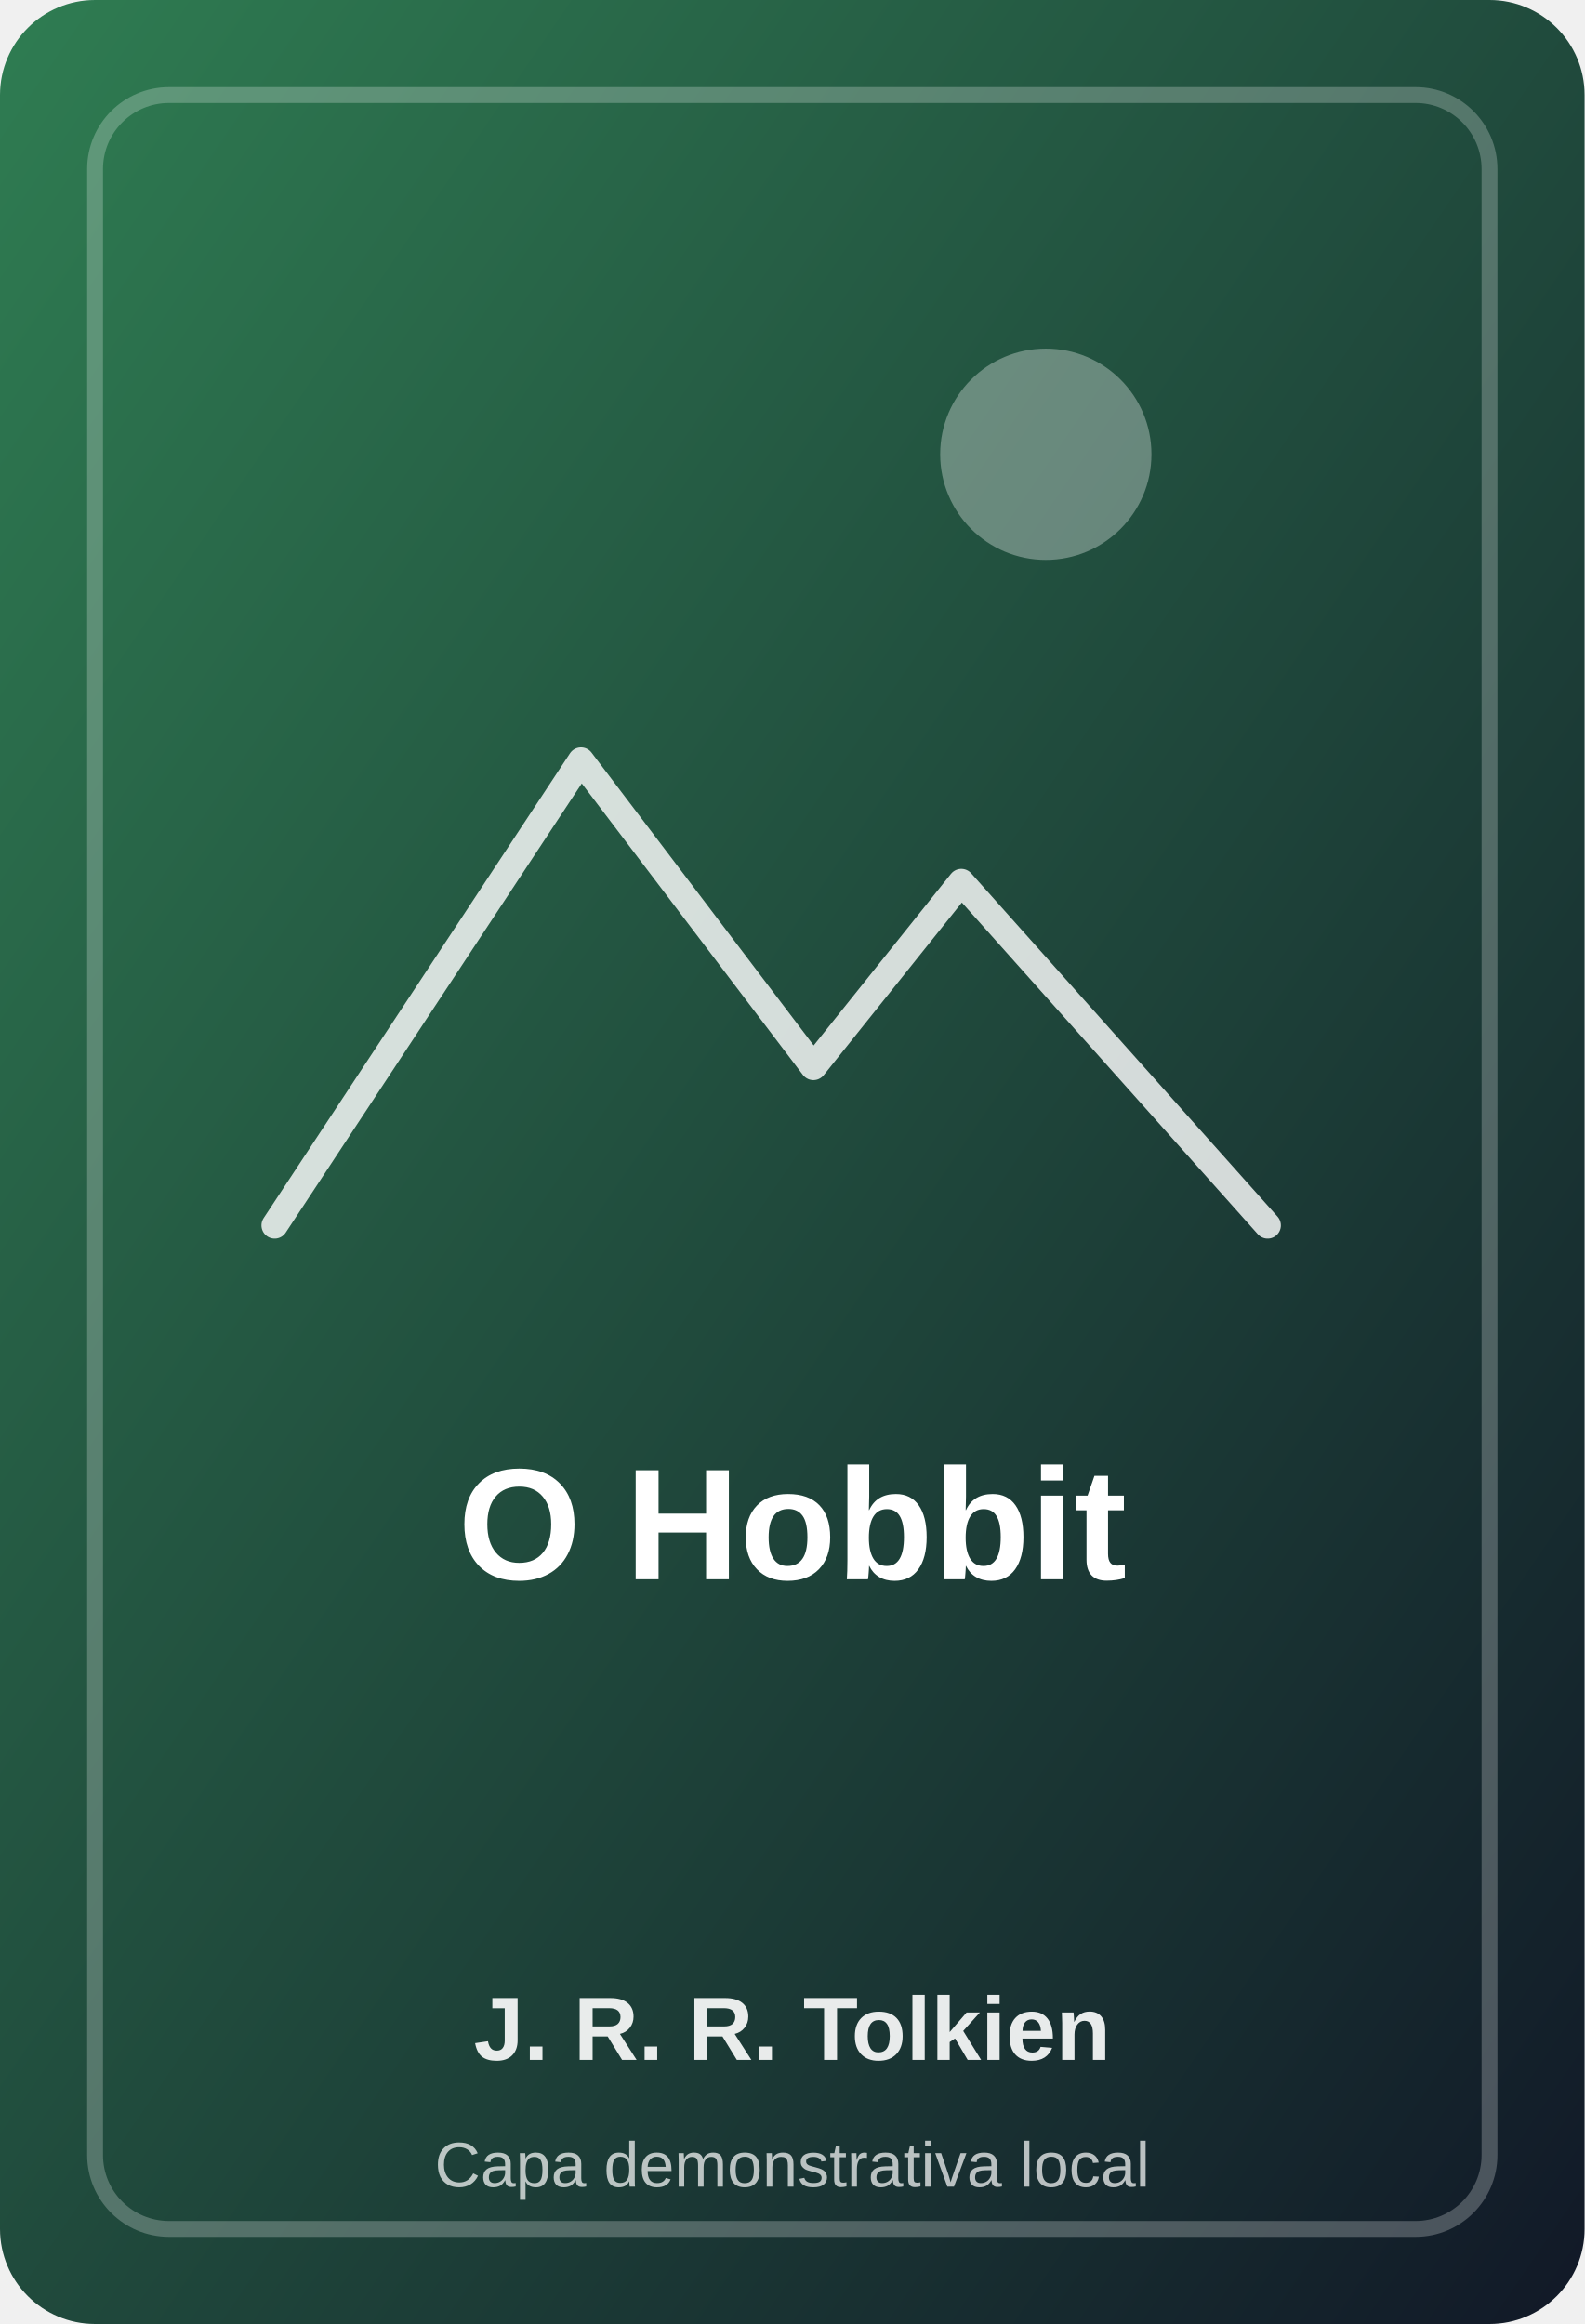
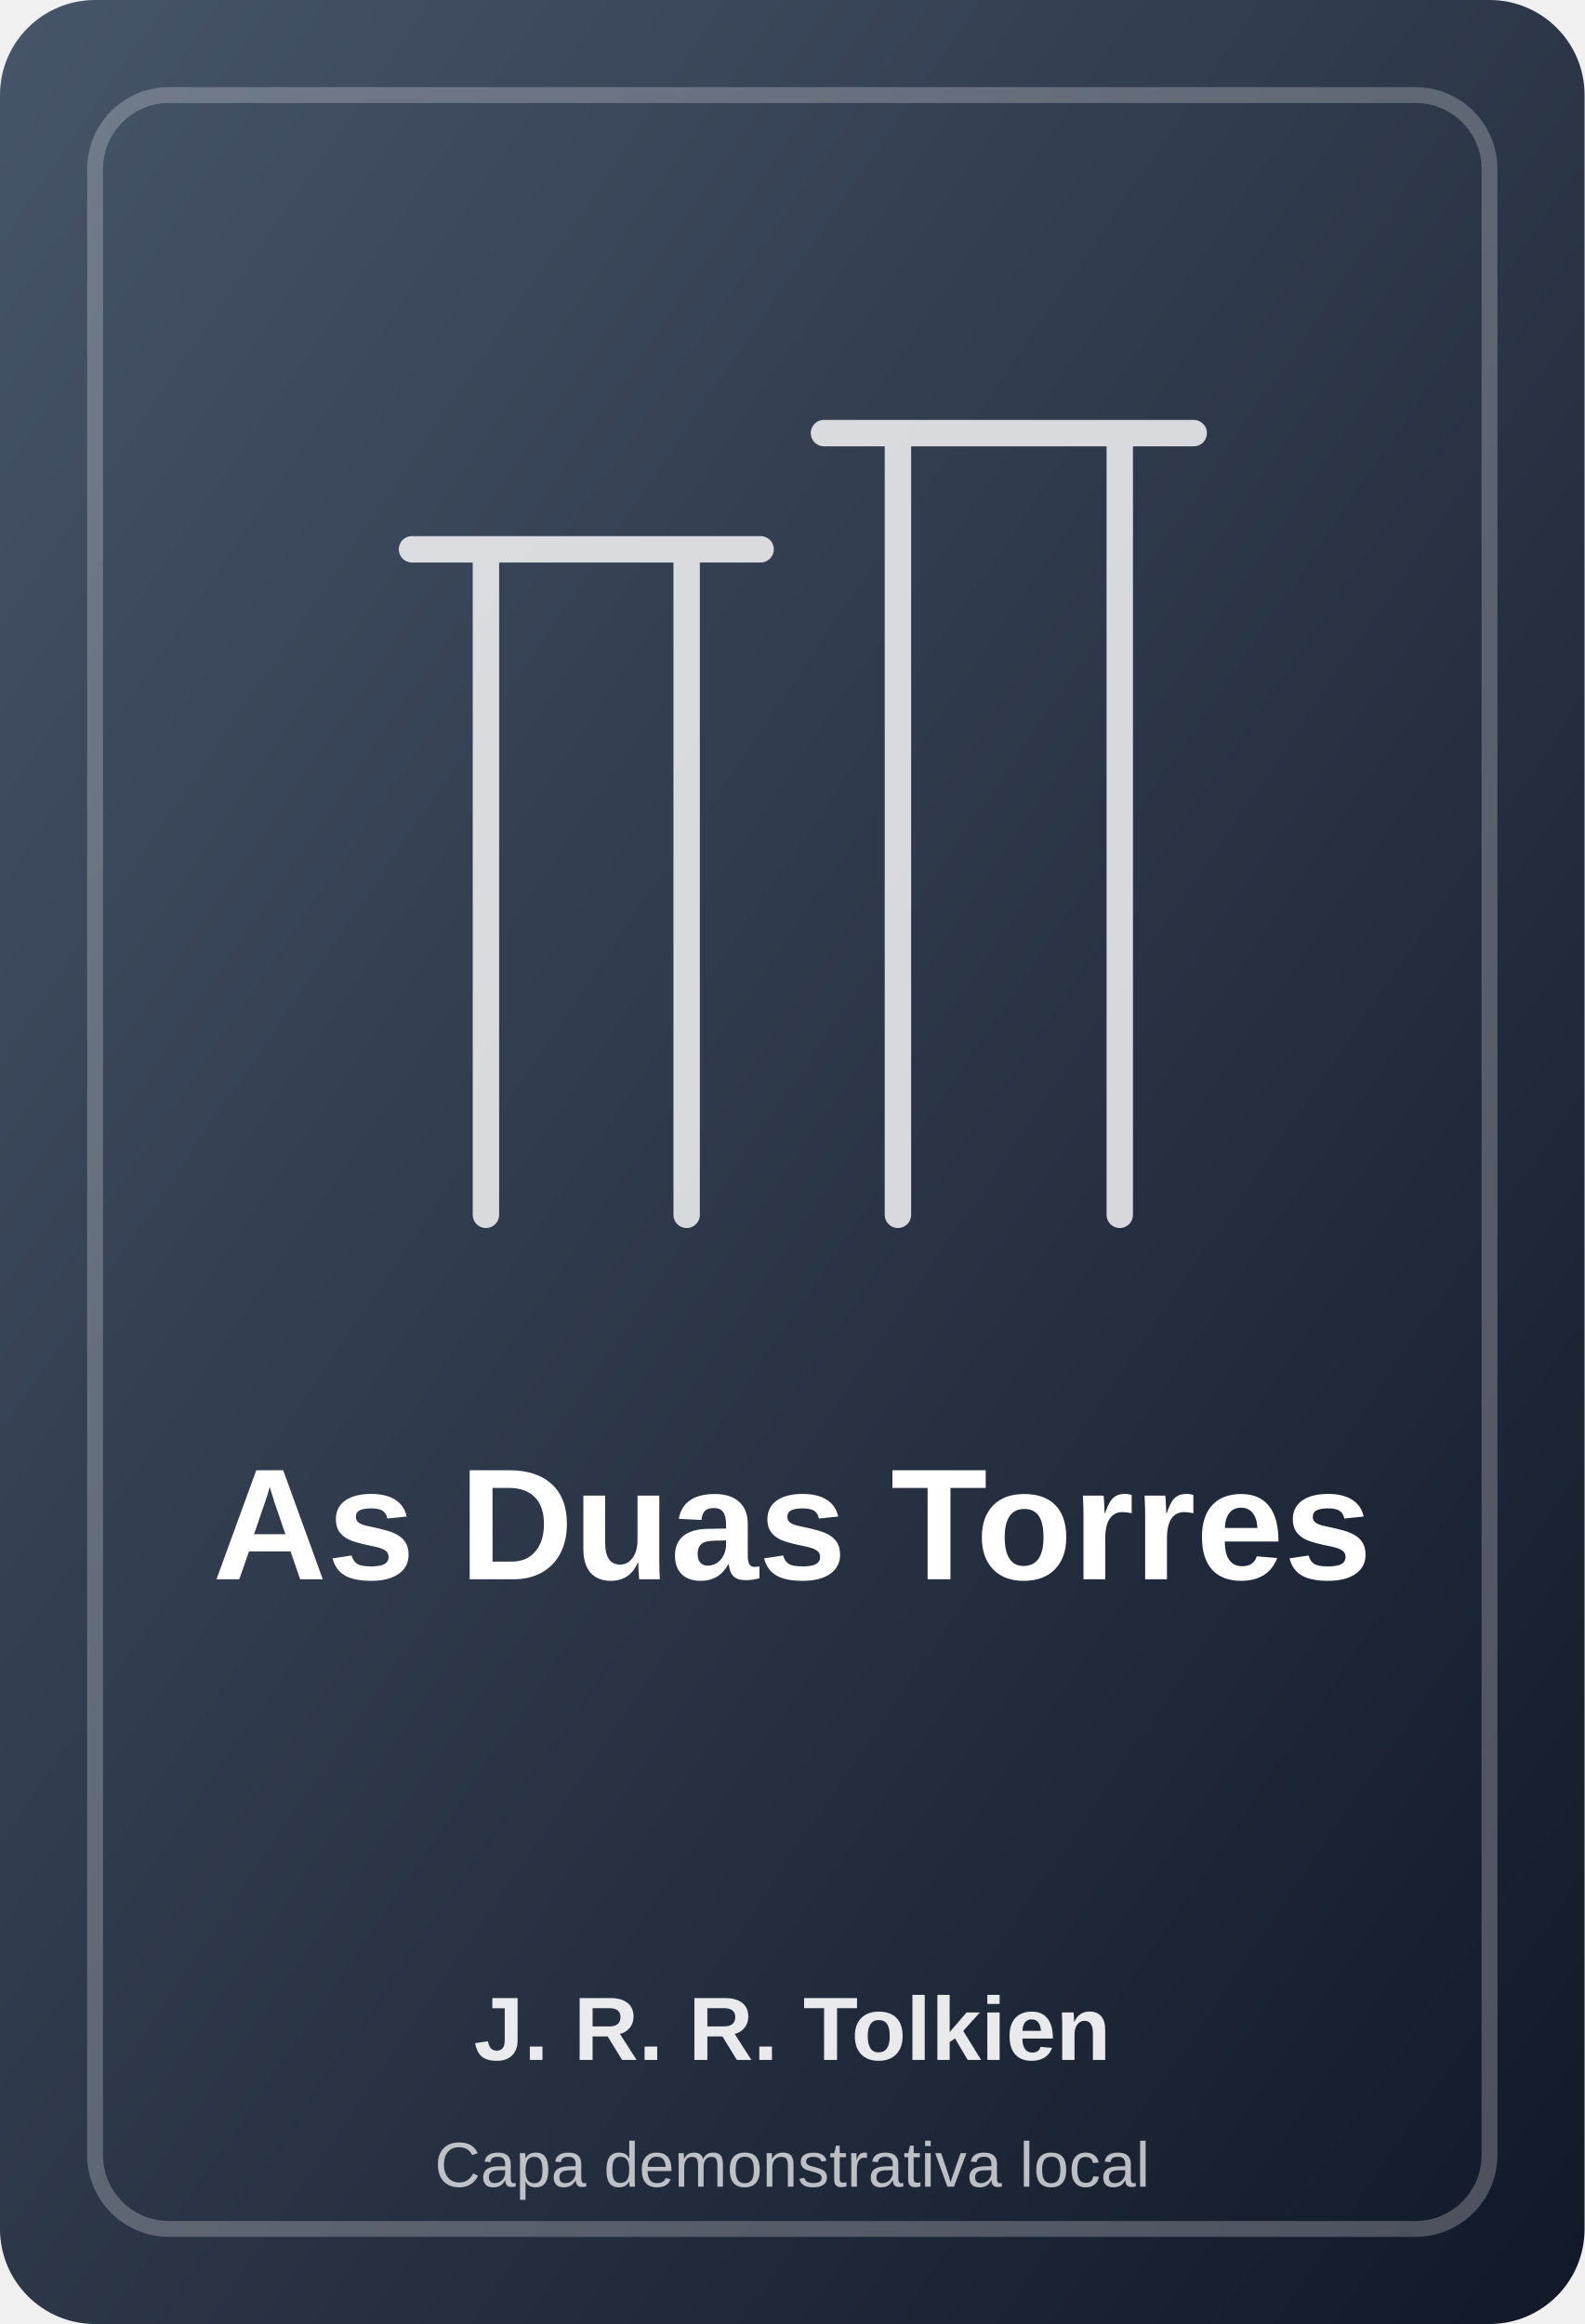
<svg xmlns="http://www.w3.org/2000/svg" width="300" height="440" viewBox="0 0 300 440">
  <defs>
    <linearGradient id="g" x1="0" y1="0" x2="1" y2="1">
-       <stop offset="0" stop-color="#2f7d52" />
+       <stop offset="0" stop-color="#475569" />
      <stop offset="1" stop-color="#111827" />
    </linearGradient>
  </defs>
  <rect width="300" height="440" rx="18" fill="url(#g)" />
  <rect x="18" y="18" width="264" height="404" rx="14" fill="none" stroke="rgba(255,255,255,.24)" stroke-width="3" />
  <g opacity=".92">
-     <path fill="none" stroke="rgba(255,255,255,.88)" stroke-width="5" stroke-linecap="round" stroke-linejoin="round" d="M52 232l58-88 44 58 28-35 58 65" />
-     <circle cx="198" cy="86" r="20" fill="rgba(255,255,255,.35)" />
+     <path fill="none" stroke="rgba(255,255,255,.88)" stroke-width="5" stroke-linecap="round" stroke-linejoin="round" d="M92 230V104h38v126M170 230V82h42v148M78 104h66M156 82h70" />
  </g>
-   <text x="150" y="299" text-anchor="middle" font-family="Arial, sans-serif" font-size="30" font-weight="800" fill="#fff">O Hobbit</text>
+   <text x="150" y="299" text-anchor="middle" font-family="Arial, sans-serif" font-size="30" font-weight="800" fill="#fff">As Duas Torres</text>
  <text x="150" y="390" text-anchor="middle" font-family="Arial, sans-serif" font-size="17" font-weight="700" fill="rgba(255,255,255,.9)">J. R. R. Tolkien</text>
  <text x="150" y="414" text-anchor="middle" font-family="Arial, sans-serif" font-size="12" fill="rgba(255,255,255,.7)">Capa demonstrativa local</text>
</svg>
